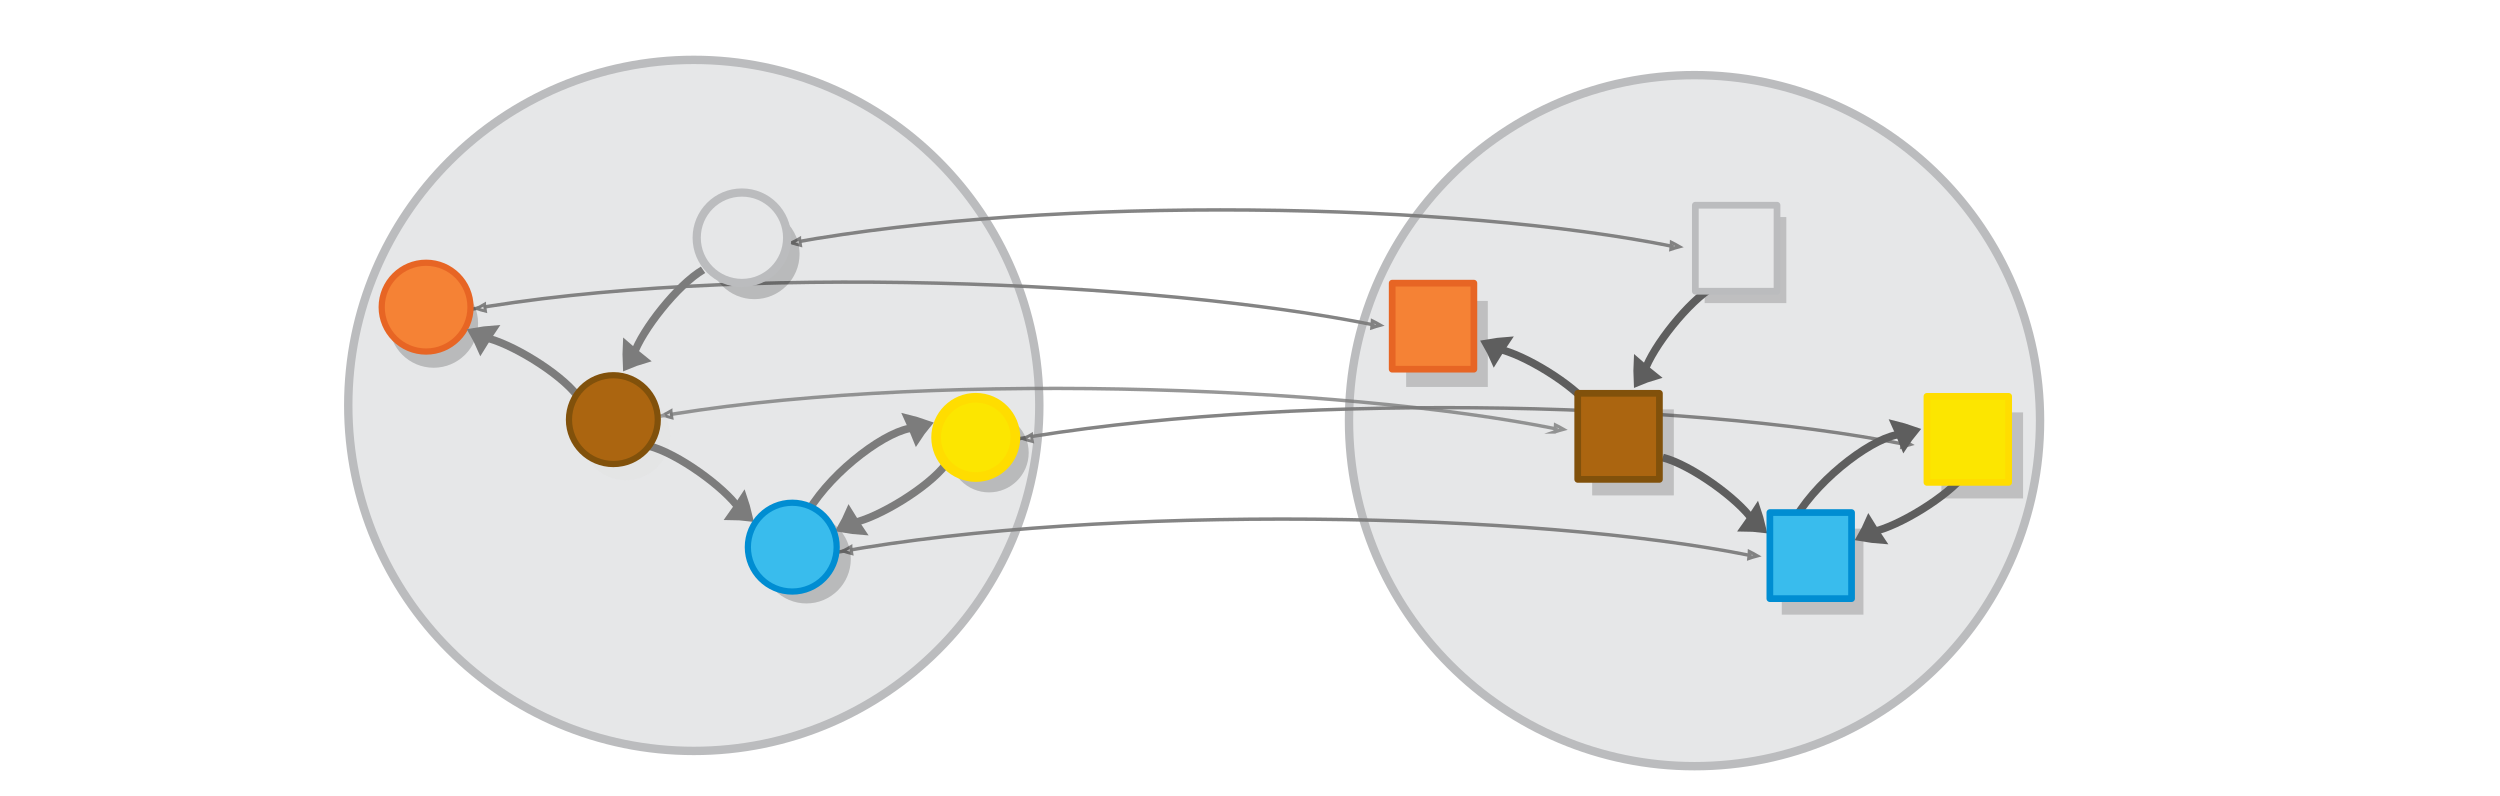
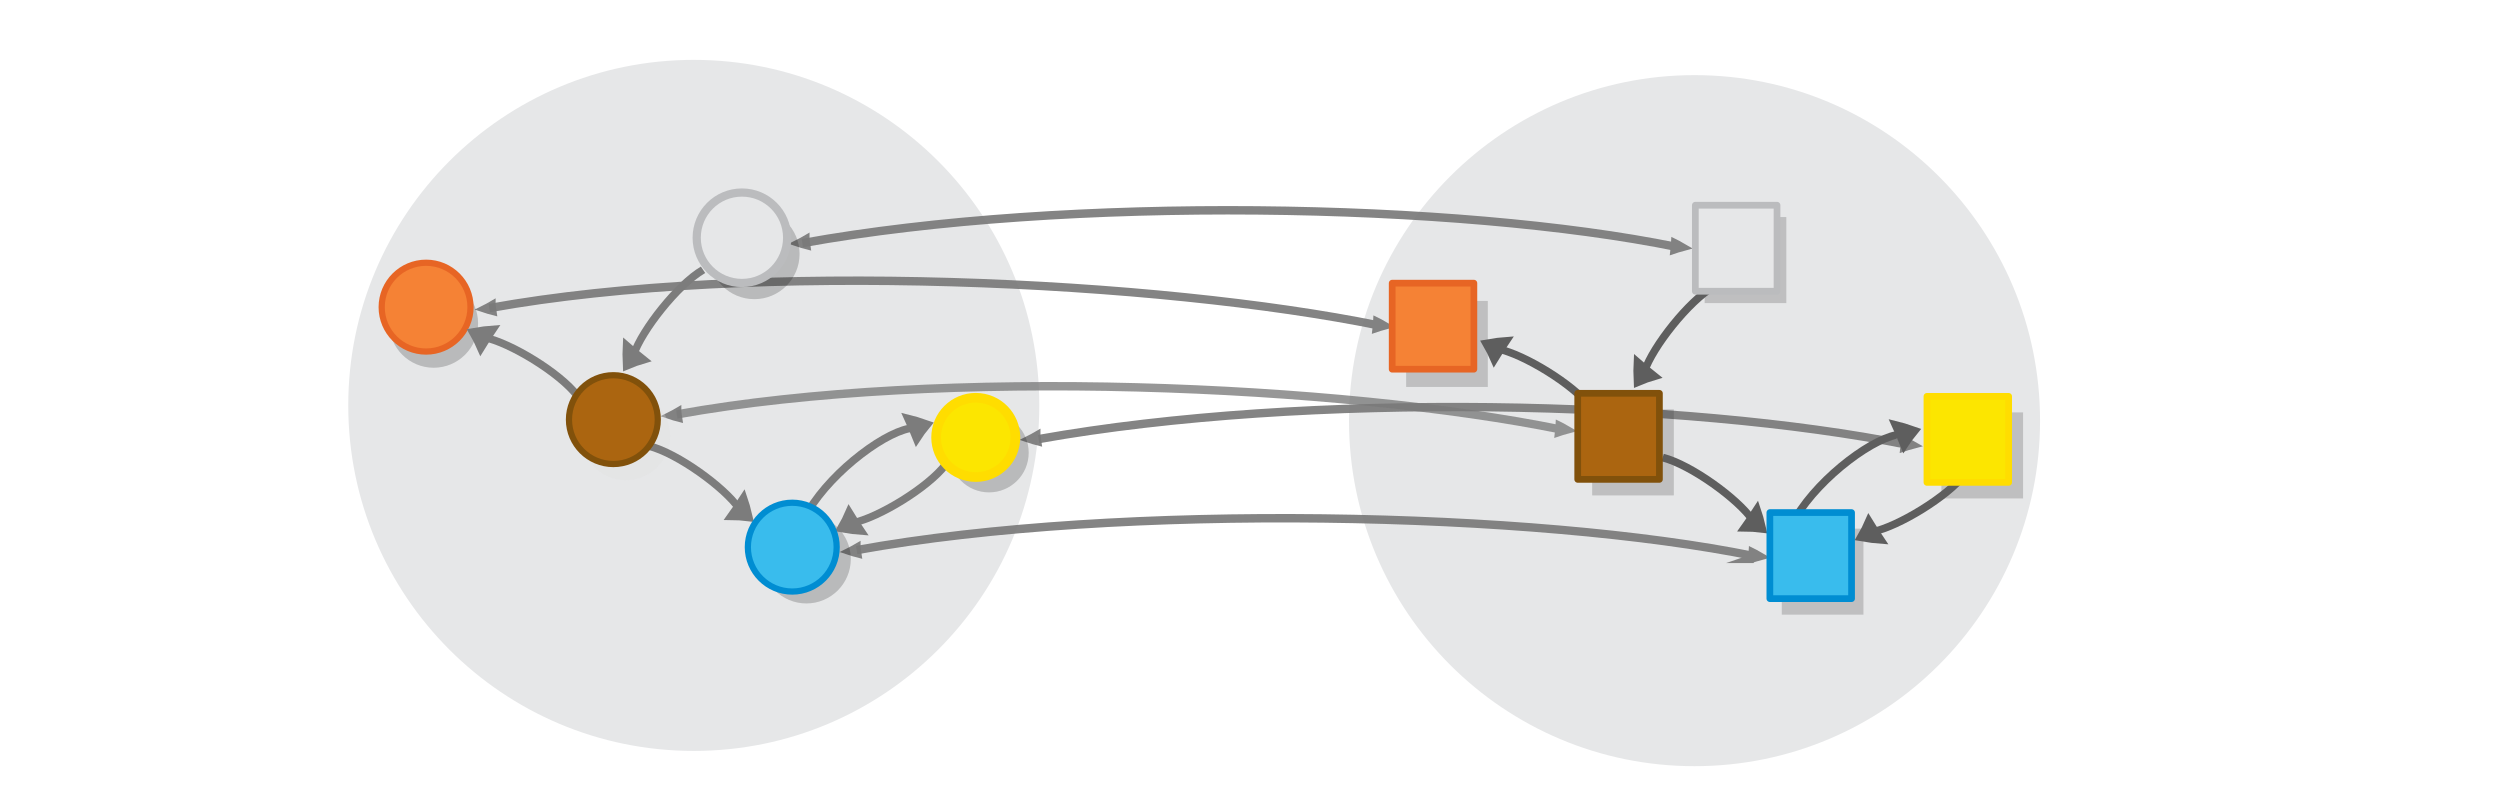
<svg xmlns="http://www.w3.org/2000/svg" viewBox="0 0 595.3 189.5" version="1.1" id="svg15613">
  <defs id="defs15617" />
  <g id="g42748" transform="matrix(1.166786,0,0,1.166786,-128.9639,-40.07098)" />
-   <circle style="fill:#e6e7e8;stroke:#bbbcbe;stroke-width:2;stroke-miterlimit:10;stroke-dasharray:none;stroke-opacity:1" id="circle15601-9-4-4" r="82.277" cy="96.533" cx="165.204" />
+   <circle style="fill:#e6e7e8;stroke:none;stroke-width:2;stroke-miterlimit:10;stroke-dasharray:none;stroke-opacity:1" id="circle15601-9-4-4" r="82.277" cy="96.533" cx="165.204" />
  <g id="g42748-8" transform="matrix(1.166786,0,0,1.166786,146.5189,-36.43775)" />
-   <circle style="fill:#e6e7e8;stroke:#bbbcbe;stroke-width:2;stroke-miterlimit:10;stroke-dasharray:none;stroke-opacity:1" id="circle15601-9-4-4-1" r="82.277" cy="100.166" cx="403.5" />
-   <g id="g24413" style="stroke-width:0.7;stroke-miterlimit:10;stroke-dasharray:none;stroke:#797979;stroke-opacity:1">
-     <g style="display:inline;opacity:0.919;fill:#dddddd;stroke:#797979;stroke-width:3.887;stroke-miterlimit:10;stroke-dasharray:none;stroke-opacity:1" id="g1482-7-0-1-0-3-9" transform="matrix(0.1524171,8.9640524e-4,0.00951498,0.2128515,350.1593,12.31869)">
-       <path style="stroke:#797979;stroke-width:3.887;stroke-miterlimit:10;stroke-dasharray:none;stroke-opacity:1" id="path1478-7-9-0-19-0-7" d="m 298.847,219.752 c 4.5,-1.111 9.2,-2.108 14.027,-3.049 -4.045,-1.706 -8.315,-3.342 -12.812,-4.909 -0.408,2.779 -0.491,4.959 -1.214,7.958 z" />
-       <path style="fill:none;stroke:#797979;stroke-width:3.887;stroke-miterlimit:10;stroke-dasharray:none;paint-order:markers fill stroke;stroke-opacity:1" id="path1480-1-3-1-5-7-5" d="M -1074.439,218.269 C -655.761,162.833 -34.288,168.429 303.994,216.713" />
+   <circle style="fill:#e6e7e8;stroke:none;stroke-width:2;stroke-miterlimit:10;stroke-dasharray:none;stroke-opacity:1" id="circle15601-9-4-4-1" r="82.277" cy="100.166" cx="403.5" />
+   <g id="g24413" style="stroke:#797979;stroke-width:1.7;stroke-miterlimit:10;stroke-dasharray:none;stroke-opacity:1" transform="matrix(0.9961665,0,0,1,2.235705,0.08750086)">
+     <g style="display:inline;opacity:0.919;fill:#dddddd;stroke:#797979;stroke-width:9.44;stroke-miterlimit:10;stroke-dasharray:none;stroke-opacity:1" id="g1482-7-0-1-0-3-9" transform="matrix(0.1524171,8.9640524e-4,0.00951498,0.2128515,350.1593,12.31869)">
+       <path style="stroke:#797979;stroke-width:9.44;stroke-miterlimit:10;stroke-dasharray:none;stroke-opacity:1" id="path1478-7-9-0-19-0-7" d="m 298.847,219.752 c 4.5,-1.111 9.2,-2.108 14.027,-3.049 -4.045,-1.706 -8.315,-3.342 -12.812,-4.909 -0.408,2.779 -0.491,4.959 -1.214,7.958 z" />
+       <path style="fill:none;stroke:#797979;stroke-width:9.44;stroke-miterlimit:10;stroke-dasharray:none;stroke-opacity:1;paint-order:markers fill stroke" id="path1480-1-3-1-5-7-5" d="M -1067.523,218.24 C -648.845,162.803 -34.288,168.429 303.994,216.713" />
    </g>
-     <g style="display:inline;opacity:0.919;fill:#dddddd;stroke:#797979;stroke-width:3.855;stroke-miterlimit:10;stroke-dasharray:none;stroke-opacity:1" id="g1482-7-0-1-0-3-9-48" transform="matrix(0.1549172,8.9640524e-4,0.00967106,0.2128515,404.3441,59.40354)">
-       <path style="stroke:#797979;stroke-width:3.855;stroke-miterlimit:10;stroke-dasharray:none;stroke-opacity:1" id="path1478-7-9-0-19-0-7-88" d="m 298.847,219.752 c 4.5,-1.111 9.2,-2.108 14.027,-3.049 -4.045,-1.706 -8.315,-3.342 -12.812,-4.909 -0.408,2.779 -0.491,4.959 -1.214,7.958 z" />
-       <path style="fill:none;stroke:#797979;stroke-width:3.855;stroke-miterlimit:10;stroke-dasharray:none;paint-order:markers fill stroke;stroke-opacity:1" id="path1480-1-3-1-5-7-5-9" d="M -1074.439,218.269 C -655.761,162.833 -34.288,168.429 303.994,216.713" />
+     <g style="display:inline;opacity:0.919;fill:#dddddd;stroke:#797979;stroke-width:9.363;stroke-miterlimit:10;stroke-dasharray:none;stroke-opacity:1" id="g1482-7-0-1-0-3-9-48" transform="matrix(0.1549172,8.9640524e-4,0.00967106,0.2128515,404.3441,59.40354)">
+       <path style="stroke:#797979;stroke-width:9.363;stroke-miterlimit:10;stroke-dasharray:none;stroke-opacity:1" id="path1478-7-9-0-19-0-7-88" d="m 298.847,219.752 c 4.5,-1.111 9.2,-2.108 14.027,-3.049 -4.045,-1.706 -8.315,-3.342 -12.812,-4.909 -0.408,2.779 -0.491,4.959 -1.214,7.958 z" />
+       <path style="fill:none;stroke:#797979;stroke-width:9.363;stroke-miterlimit:10;stroke-dasharray:none;stroke-opacity:1;paint-order:markers fill stroke" id="path1480-1-3-1-5-7-5-9" d="M -1035.545,216.095 C -616.867,160.658 -34.288,168.429 303.994,216.713" />
    </g>
-     <g style="display:inline;opacity:0.919;fill:#dddddd;stroke:#797979;stroke-width:3.887;stroke-miterlimit:10;stroke-dasharray:none;stroke-opacity:1" id="g1482-7-0-1-0-3-9-7" transform="matrix(0.1524171,8.9640524e-4,0.00951498,0.2128515,368.7076,85.93573)">
-       <path style="stroke:#797979;stroke-width:3.887;stroke-miterlimit:10;stroke-dasharray:none;stroke-opacity:1" id="path1478-7-9-0-19-0-7-7" d="m 298.847,219.752 c 4.5,-1.111 9.2,-2.108 14.027,-3.049 -4.045,-1.706 -8.315,-3.342 -12.812,-4.909 -0.408,2.779 -0.491,4.959 -1.214,7.958 z" />
-       <path style="fill:none;stroke:#797979;stroke-width:3.887;stroke-miterlimit:10;stroke-dasharray:none;paint-order:markers fill stroke;stroke-opacity:1" id="path1480-1-3-1-5-7-5-64" d="M -1122.126,218.47 C -703.448,163.033 -34.288,168.429 303.994,216.713" />
+     <g style="display:inline;opacity:0.919;fill:#dddddd;stroke:#797979;stroke-width:9.44;stroke-miterlimit:10;stroke-dasharray:none;stroke-opacity:1" id="g1482-7-0-1-0-3-9-7" transform="matrix(0.1524171,8.9640524e-4,0.00951498,0.2128515,368.7076,85.93573)">
+       <path style="stroke:#797979;stroke-width:9.44;stroke-miterlimit:10;stroke-dasharray:none;stroke-opacity:1" id="path1478-7-9-0-19-0-7-7" d="m 298.847,219.752 c 4.5,-1.111 9.2,-2.108 14.027,-3.049 -4.045,-1.706 -8.315,-3.342 -12.812,-4.909 -0.408,2.779 -0.491,4.959 -1.214,7.958 z" />
+       <path style="fill:none;stroke:#797979;stroke-width:9.44;stroke-miterlimit:10;stroke-dasharray:none;stroke-opacity:1;paint-order:markers fill stroke" id="path1480-1-3-1-5-7-5-64" d="M -1103.816,215.917 C -685.138,160.481 -34.288,168.429 303.994,216.713" />
    </g>
-     <g style="display:inline;opacity:0.77;fill:#dddddd;stroke:#797979;stroke-width:3.887;stroke-miterlimit:10;stroke-dasharray:none;stroke-opacity:1" id="g1482-7-0-1-0-3-9-30" transform="matrix(0.1524171,8.9640524e-4,0.00951498,0.2128515,322.5445,55.80146)">
-       <path style="stroke:#797979;stroke-width:3.887;stroke-miterlimit:10;stroke-dasharray:none;stroke-opacity:1" id="path1478-7-9-0-19-0-7-30" d="m 298.847,219.752 c 4.5,-1.111 9.2,-2.108 14.027,-3.049 -4.045,-1.706 -8.315,-3.342 -12.812,-4.909 -0.408,2.779 -0.491,4.959 -1.214,7.958 z" />
-       <path style="fill:none;stroke:#797979;stroke-width:3.887;stroke-miterlimit:10;stroke-dasharray:none;paint-order:markers fill stroke;stroke-opacity:1" id="path1480-1-3-1-5-7-5-92" d="M -1116.015,210.412 C -697.337,154.975 -34.288,168.429 303.994,216.713" />
+     <g style="display:inline;opacity:0.77;fill:#dddddd;stroke:#797979;stroke-width:9.44;stroke-miterlimit:10;stroke-dasharray:none;stroke-opacity:1" id="g1482-7-0-1-0-3-9-30" transform="matrix(0.1524171,8.9640524e-4,0.00951498,0.2128515,322.5445,55.80146)">
+       <path style="stroke:#797979;stroke-width:9.44;stroke-miterlimit:10;stroke-dasharray:none;stroke-opacity:1" id="path1478-7-9-0-19-0-7-30" d="m 298.847,219.752 c 4.5,-1.111 9.2,-2.108 14.027,-3.049 -4.045,-1.706 -8.315,-3.342 -12.812,-4.909 -0.408,2.779 -0.491,4.959 -1.214,7.958 z" />
+       <path style="fill:none;stroke:#797979;stroke-width:9.44;stroke-miterlimit:10;stroke-dasharray:none;stroke-opacity:1;paint-order:markers fill stroke" id="path1480-1-3-1-5-7-5-92" d="M -1082.438,205.628 C -663.76,150.192 -34.288,168.429 303.994,216.713" />
    </g>
-     <g style="display:inline;opacity:0.919;fill:#dddddd;stroke:#797979;stroke-width:3.887;stroke-miterlimit:10;stroke-dasharray:none;stroke-opacity:1" id="g1482-7-0-1-0-3-9-5" transform="matrix(0.1524171,8.9640524e-4,0.00951498,0.2128515,278.946,31.01015)">
-       <path style="stroke:#797979;stroke-width:3.887;stroke-miterlimit:10;stroke-dasharray:none;stroke-opacity:1" id="path1478-7-9-0-19-0-7-4" d="m 298.847,219.752 c 4.5,-1.111 9.2,-2.108 14.027,-3.049 -4.045,-1.706 -8.315,-3.342 -12.812,-4.909 -0.408,2.779 -0.491,4.959 -1.214,7.958 z" />
-       <path style="fill:none;stroke:#797979;stroke-width:3.887;stroke-miterlimit:10;stroke-dasharray:none;paint-order:markers fill stroke;stroke-opacity:1" id="path1480-1-3-1-5-7-5-05" d="M -1118.569,206.406 C -699.891,150.97 -34.288,168.429 303.994,216.713" />
+     <g style="display:inline;opacity:0.919;fill:#dddddd;stroke:#797979;stroke-width:9.44;stroke-miterlimit:10;stroke-dasharray:none;stroke-opacity:1" id="g1482-7-0-1-0-3-9-5" transform="matrix(0.1524171,8.9640524e-4,0.00951498,0.2128515,278.946,31.01015)">
+       <path style="stroke:#797979;stroke-width:9.44;stroke-miterlimit:10;stroke-dasharray:none;stroke-opacity:1" id="path1478-7-9-0-19-0-7-4" d="m 298.847,219.752 c 4.5,-1.111 9.2,-2.108 14.027,-3.049 -4.045,-1.706 -8.315,-3.342 -12.812,-4.909 -0.408,2.779 -0.491,4.959 -1.214,7.958 z" />
+       <path style="fill:none;stroke:#797979;stroke-width:9.44;stroke-miterlimit:10;stroke-dasharray:none;stroke-opacity:1;paint-order:markers fill stroke" id="path1480-1-3-1-5-7-5-05" d="M -1090.277,203.192 C -671.599,147.756 -34.288,168.429 303.994,216.713" />
    </g>
-     <path style="display:inline;opacity:0.919;fill:#dddddd;stroke:#797979;stroke-width:0.7;stroke-miterlimit:10;stroke-dasharray:none;stroke-opacity:1" id="path1478-7-9-0-19-0-7-5" d="m 190.413,56.77 c -0.615,0.363 -1.266,0.708 -1.939,1.045 0.693,0.233 1.417,0.445 2.17,0.636 -0.083,-0.586 -0.184,-1.039 -0.231,-1.68 z" />
-     <path style="display:inline;opacity:0.919;fill:#dddddd;stroke:#797979;stroke-width:0.7;stroke-miterlimit:10;stroke-dasharray:none;stroke-opacity:1" id="path1478-7-9-0-19-0-7-5-4" d="m 115.379,72.43 c -0.615,0.363 -1.266,0.708 -1.939,1.045 0.693,0.233 1.417,0.445 2.17,0.636 -0.083,-0.586 -0.184,-1.039 -0.231,-1.68 z" />
-     <path style="display:inline;opacity:0.919;fill:#dddddd;stroke:#797979;stroke-width:0.7;stroke-miterlimit:10;stroke-dasharray:none;stroke-opacity:1" id="path1478-7-9-0-19-0-7-5-8" d="m 159.775,97.826 c -0.615,0.363 -1.266,0.708 -1.939,1.045 0.693,0.233 1.417,0.445 2.17,0.636 -0.083,-0.586 -0.184,-1.039 -0.231,-1.68 z" />
-     <path style="display:inline;opacity:0.919;fill:#dddddd;stroke:#797979;stroke-width:0.7;stroke-miterlimit:10;stroke-dasharray:none;stroke-opacity:1" id="path1478-7-9-0-19-0-7-5-1" d="m 202.619,130.164 c -0.615,0.363 -1.266,0.708 -1.939,1.045 0.693,0.233 1.417,0.445 2.17,0.636 -0.083,-0.586 -0.184,-1.039 -0.231,-1.68 z" />
-     <path style="display:inline;opacity:0.919;fill:#dddddd;stroke:#797979;stroke-width:0.7;stroke-miterlimit:10;stroke-dasharray:none;stroke-opacity:1" id="path1478-7-9-0-19-0-7-5-4-9" d="m 245.615,103.459 c -0.615,0.363 -1.266,0.708 -1.939,1.045 0.693,0.233 1.417,0.445 2.17,0.636 -0.083,-0.586 -0.184,-1.039 -0.231,-1.68 z" />
+     <path style="display:inline;opacity:0.919;fill:#dddddd;stroke:#797979;stroke-width:1.7;stroke-miterlimit:10;stroke-dasharray:none;stroke-opacity:1" id="path1478-7-9-0-19-0-7-5" d="m 190.413,56.77 c -0.615,0.363 -1.266,0.708 -1.939,1.045 0.693,0.233 1.417,0.445 2.17,0.636 -0.083,-0.586 -0.184,-1.039 -0.231,-1.68 z" />
+     <path style="display:inline;opacity:0.919;fill:#dddddd;stroke:#797979;stroke-width:1.7;stroke-miterlimit:10;stroke-dasharray:none;stroke-opacity:1" id="path1478-7-9-0-19-0-7-5-4" d="m 115.379,72.43 c -0.615,0.363 -1.266,0.708 -1.939,1.045 0.693,0.233 1.417,0.445 2.17,0.636 -0.083,-0.586 -0.184,-1.039 -0.231,-1.68 z" />
+     <path style="display:inline;opacity:0.919;fill:#dddddd;stroke:#797979;stroke-width:1.7;stroke-miterlimit:10;stroke-dasharray:none;stroke-opacity:1" id="path1478-7-9-0-19-0-7-5-8" d="m 159.775,97.826 c -0.615,0.363 -1.266,0.708 -1.939,1.045 0.693,0.233 1.417,0.445 2.17,0.636 -0.083,-0.586 -0.184,-1.039 -0.231,-1.68 z" />
+     <path style="display:inline;opacity:0.919;fill:#dddddd;stroke:#797979;stroke-width:1.7;stroke-miterlimit:10;stroke-dasharray:none;stroke-opacity:1" id="path1478-7-9-0-19-0-7-5-1" d="m 202.619,130.164 c -0.615,0.363 -1.266,0.708 -1.939,1.045 0.693,0.233 1.417,0.445 2.17,0.636 -0.083,-0.586 -0.184,-1.039 -0.231,-1.68 z" />
+     <path style="display:inline;opacity:0.919;fill:#dddddd;stroke:#797979;stroke-width:1.7;stroke-miterlimit:10;stroke-dasharray:none;stroke-opacity:1" id="path1478-7-9-0-19-0-7-5-4-9" d="m 245.615,103.459 c -0.615,0.363 -1.266,0.708 -1.939,1.045 0.693,0.233 1.417,0.445 2.17,0.636 -0.083,-0.586 -0.184,-1.039 -0.231,-1.68 z" />
  </g>
  <g id="g10229-2" transform="matrix(0.5767326,0,0,0.5767326,256.3465,41.75014)">
    <rect style="opacity:0.23;fill:#3a3a3a;fill-opacity:1;stroke:#cccccc;stroke-width:0;stroke-linecap:round;stroke-linejoin:round;stroke-miterlimit:10;stroke-dasharray:none;stroke-dashoffset:0;stroke-opacity:1" id="rect24164-1-7" width="33.725" height="35.524" x="212.889" y="96.631" />
    <rect style="opacity:0.23;fill:#3a3a3a;fill-opacity:1;stroke:#cccccc;stroke-width:0;stroke-linecap:round;stroke-linejoin:round;stroke-miterlimit:10;stroke-dasharray:none;stroke-dashoffset:0;stroke-opacity:1" id="rect24164-1-7-5" width="33.725" height="35.524" x="259.326" y="17.222" />
    <rect style="opacity:0.23;fill:#3a3a3a;fill-opacity:1;stroke:#cccccc;stroke-width:0;stroke-linecap:round;stroke-linejoin:round;stroke-miterlimit:10;stroke-dasharray:none;stroke-dashoffset:0;stroke-opacity:1" id="rect24164-1" width="33.725" height="35.524" x="136.087" y="51.856" />
    <rect style="opacity:1;fill:#f58235;fill-opacity:1;stroke:#e76524;stroke-width:2.778;stroke-linecap:round;stroke-linejoin:round;stroke-miterlimit:10;stroke-dasharray:none;stroke-dashoffset:0;stroke-opacity:1" id="rect24164" width="33.725" height="35.524" x="130.322" y="44.52" />
    <g transform="matrix(-0.2160546,-0.152201,-0.2277481,0.2908807,290.7069,52.44976)" id="g1482-7-0-1-0-3-5-7-8" style="display:inline;fill:#dddddd;stroke:#5e5e5e;stroke-width:6.389;stroke-miterlimit:10;stroke-opacity:1">
      <path d="m 315.1,101.79 c 10.682,-4.135 21.77,-7.738 33.127,-11.074 -8.518,-8.139 -17.577,-16.01 -27.178,-23.616 -2.04,12.119 -3.103,21.663 -5.949,34.69 z" transform="matrix(0.4768,-0.02932,0.03214,0.42867,147.58,197.367)" id="path1478-7-9-0-19-0-0-2-5" style="stroke:#5e5e5e;stroke-width:35.526;stroke-opacity:1" />
      <path transform="matrix(0.89574,0,0,0.81736,18.384,154.236)" d="M 127.386,78.378 C 176.957,66.302 277.685,72.076 317.498,86.173" id="path1480-1-3-1-5-7-4-7-61" style="fill:none;fill-opacity:1;stroke:#5e5e5e;stroke-width:10.649;stroke-opacity:1;paint-order:markers fill stroke" />
    </g>
    <rect style="opacity:0.23;fill:#3a3a3a;fill-opacity:1;stroke:#cccccc;stroke-width:0;stroke-linecap:round;stroke-linejoin:round;stroke-miterlimit:10;stroke-dasharray:none;stroke-dashoffset:0;stroke-opacity:1" id="rect24164-1-7-4-8" width="33.725" height="35.524" x="291.173" y="145.871" />
    <rect style="opacity:0.23;fill:#3a3a3a;fill-opacity:1;stroke:#cccccc;stroke-width:0;stroke-linecap:round;stroke-linejoin:round;stroke-miterlimit:10;stroke-dasharray:none;stroke-dashoffset:0;stroke-opacity:1" id="rect24164-1-7-4" width="33.725" height="35.524" x="357.077" y="97.88" />
    <g transform="matrix(-0.2160546,0.152201,-0.2277481,-0.2908807,445.3539,166.4118)" id="g1482-7-0-1-0-3-5-7-2-1-4" style="display:inline;fill:#dddddd;stroke:#5e5e5e;stroke-width:6.389;stroke-miterlimit:10;stroke-opacity:1">
      <path d="m 315.1,101.79 c 10.682,-4.135 21.77,-7.738 33.127,-11.074 -8.518,-8.139 -17.577,-16.01 -27.178,-23.616 -2.04,12.119 -3.103,21.663 -5.949,34.69 z" transform="matrix(0.4768,-0.02932,0.03214,0.42867,147.58,197.367)" id="path1478-7-9-0-19-0-0-2-2-0-4" style="stroke:#5e5e5e;stroke-width:35.526;stroke-opacity:1" />
      <path transform="matrix(0.89574,0,0,0.81736,18.384,154.236)" d="M 127.386,78.378 C 176.957,66.302 277.685,72.076 317.498,86.173" id="path1480-1-3-1-5-7-4-7-6-6-4" style="fill:none;stroke:#5e5e5e;stroke-width:10.649;paint-order:markers fill stroke;stroke-opacity:1" />
    </g>
    <g transform="matrix(-0.1778276,0.1955046,0.2603809,0.2620735,229.8858,-37.28404)" id="g1482-7-0-1-0-3-1-6" style="display:inline;fill:#dddddd;stroke:#5e5e5e;stroke-width:6.389;stroke-miterlimit:10;stroke-opacity:1">
      <path d="m 315.1,101.79 c 10.682,-4.135 21.77,-7.738 33.127,-11.074 -8.518,-8.139 -17.577,-16.01 -27.178,-23.616 -2.04,12.119 -3.103,21.663 -5.949,34.69 z" transform="matrix(0.4768,-0.02932,0.03214,0.42867,147.58,197.367)" id="path1478-7-9-0-19-0-5-3" style="stroke:#5e5e5e;stroke-width:35.526;stroke-opacity:1" />
      <path transform="matrix(0.89574,0,0,0.81736,18.384,154.236)" d="M 127.386,78.378 C 176.957,66.302 277.685,72.076 317.498,86.173" id="path1480-1-3-1-5-7-9-1" style="fill:none;stroke:#5e5e5e;stroke-width:10.649;paint-order:markers fill stroke;stroke-opacity:1" />
    </g>
    <g transform="matrix(0.2383419,-0.1141834,0.1762464,0.3246813,229.0083,68.52369)" id="g1482-7-0-1-0-3-5-7-2-4-7" style="display:inline;fill:#dddddd;stroke:#5e5e5e;stroke-width:6.389;stroke-miterlimit:10;stroke-opacity:1">
      <path d="m 315.1,101.79 c 10.682,-4.135 21.77,-7.738 33.127,-11.074 -8.518,-8.139 -17.577,-16.01 -27.178,-23.616 -2.04,12.119 -3.103,21.663 -5.949,34.69 z" transform="matrix(0.4768,-0.02932,0.03214,0.42867,147.58,197.367)" id="path1478-7-9-0-19-0-0-2-2-9-5" style="stroke:#5e5e5e;stroke-width:35.526;stroke-opacity:1" />
      <path transform="matrix(0.89574,0,0,0.81736,18.384,154.236)" d="M 85.256,126.089 C 157.92,89.606 277.685,72.076 317.498,86.173" id="path1480-1-3-1-5-7-4-7-6-0-9" style="fill:none;stroke:#5e5e5e;stroke-width:10.649;paint-order:markers fill stroke;stroke-opacity:1" />
    </g>
    <g transform="matrix(0.2245571,0.1393515,-0.1786851,0.3233456,251.2325,27.46125)" id="g1482-7-0-1-0-3-5-5" style="display:inline;fill:#dddddd;stroke:#5e5e5e;stroke-width:6.389;stroke-miterlimit:10;stroke-opacity:1">
      <path d="m 315.1,101.79 c 10.682,-4.135 21.77,-7.738 33.127,-11.074 -8.518,-8.139 -17.577,-16.01 -27.178,-23.616 -2.04,12.119 -3.103,21.663 -5.949,34.69 z" transform="matrix(0.4768,-0.02932,0.03214,0.42867,147.58,197.367)" id="path1478-7-9-0-19-0-0-9" style="stroke:#5e5e5e;stroke-width:35.526;stroke-opacity:1" />
      <path transform="matrix(0.89574,0,0,0.81736,18.384,154.236)" d="M 127.386,78.378 C 176.957,66.302 277.685,72.076 317.498,86.173" id="path1480-1-3-1-5-7-4-8" style="fill:none;stroke:#5e5e5e;stroke-width:10.649;paint-order:markers fill stroke;stroke-opacity:1" />
    </g>
    <rect style="opacity:1;fill:#ab6510;fill-opacity:1;stroke:#81510b;stroke-width:2.777;stroke-linecap:round;stroke-linejoin:round;stroke-miterlimit:10;stroke-dasharray:none;stroke-dashoffset:0;stroke-opacity:1" id="rect24164-8" width="33.725" height="35.524" x="206.928" y="90.005" />
    <rect style="opacity:1;fill:#e6e7e8;fill-opacity:1;stroke:#bbbcbe;stroke-width:2.777;stroke-linecap:round;stroke-linejoin:round;stroke-miterlimit:10;stroke-dasharray:none;stroke-dashoffset:0;stroke-opacity:1" id="rect24164-8-7" width="33.725" height="35.524" x="255.488" y="12.336" />
    <rect style="opacity:1;fill:#fce600;fill-opacity:1;stroke:#ffdd00;stroke-width:2.777;stroke-linecap:round;stroke-linejoin:round;stroke-miterlimit:10;stroke-dasharray:none;stroke-dashoffset:0;stroke-opacity:1" id="rect24164-8-1" width="33.725" height="35.524" x="351.116" y="91.255" />
    <rect style="opacity:1;fill:#39bced;fill-opacity:1;stroke:#008dd2;stroke-width:2.777;stroke-linecap:round;stroke-linejoin:round;stroke-miterlimit:10;stroke-dasharray:none;stroke-dashoffset:0;stroke-opacity:1" id="rect24164-8-1-5" width="33.725" height="35.524" x="286.26" y="139.245" />
  </g>
  <g id="g10229" transform="matrix(0.5767326,0,0,0.5767326,15.02822,39.02364)">
    <circle style="fill:#030303;fill-opacity:1;stroke:none;stroke-width:2.57;stroke-miterlimit:10;opacity:0.203" id="circle15603-3-6" r="18.334" cy="65.832" cx="152.996" />
    <circle style="fill:#030303;fill-opacity:1;stroke:none;stroke-width:3.394;stroke-miterlimit:10;stroke-dasharray:none;stroke-opacity:1;opacity:0.203" id="circle15601-9-4-6" r="18.672" cy="37.181" cx="285.394" />
    <circle style="fill:#030303;fill-opacity:1;stroke:none;stroke-width:2.57;stroke-miterlimit:10;opacity:0.203" id="circle15605-4-4" r="18.334" cy="163.151" cx="306.882" />
    <circle transform="rotate(-84.23278)" style="fill:#030303;fill-opacity:1;stroke:none;stroke-width:3.993;stroke-miterlimit:10;opacity:0.203" id="circle3379-9" r="16.369" cy="392.346" cx="-80.242" />
    <circle style="fill:#f58235;stroke:#e76524;stroke-width:2.57;stroke-miterlimit:10" id="circle15603-3" r="18.334" cy="59.151" cx="149.869" />
    <circle style="fill:#e6e7e8;stroke:#bbbcbe;stroke-width:3.394;stroke-miterlimit:10;stroke-dasharray:none;stroke-opacity:1" id="circle15601-9-4" r="18.672" cy="30.5" cx="280.267" />
    <g transform="matrix(-0.2160546,-0.152201,-0.2277481,0.2908807,290.7069,52.44976)" id="g1482-7-0-1-0-3-5-7" style="display:inline;fill:#dddddd;stroke:#7c7c7c;stroke-width:6.389;stroke-miterlimit:10;stroke-opacity:1">
      <path d="m 315.1,101.79 c 10.682,-4.135 21.77,-7.738 33.127,-11.074 -8.518,-8.139 -17.577,-16.01 -27.178,-23.616 -2.04,12.119 -3.103,21.663 -5.949,34.69 z" transform="matrix(0.4768,-0.02932,0.03214,0.42867,147.58,197.367)" id="path1478-7-9-0-19-0-0-2" style="stroke:#7c7c7c;stroke-width:35.526;stroke-opacity:1" />
      <path transform="matrix(0.89574,0,0,0.81736,18.384,154.236)" d="M 127.386,78.378 C 176.957,66.302 277.685,72.076 317.498,86.173" id="path1480-1-3-1-5-7-4-7" style="fill:none;fill-opacity:1;stroke:#7c7c7c;stroke-width:10.649;stroke-opacity:1;paint-order:markers fill stroke" />
    </g>
    <circle style="fill:#dedede;fill-opacity:1;stroke:none;stroke-width:2.57;stroke-miterlimit:10;stroke-opacity:1;opacity:0.284" id="circle15605-2" r="18.334" cy="112.27" cx="232.318" />
    <g transform="matrix(0.2245571,0.1393515,-0.1786851,0.3233456,251.2325,27.46125)" id="g1482-7-0-1-0-3-5" style="display:inline;fill:#dddddd;stroke:#7c7c7c;stroke-width:6.389;stroke-miterlimit:10;stroke-opacity:1">
      <path d="m 315.1,101.79 c 10.682,-4.135 21.77,-7.738 33.127,-11.074 -8.518,-8.139 -17.577,-16.01 -27.178,-23.616 -2.04,12.119 -3.103,21.663 -5.949,34.69 z" transform="matrix(0.4768,-0.02932,0.03214,0.42867,147.58,197.367)" id="path1478-7-9-0-19-0-0" style="stroke:#7c7c7c;stroke-width:35.526;stroke-opacity:1" />
      <path transform="matrix(0.89574,0,0,0.81736,18.384,154.236)" d="M 127.386,78.378 C 176.957,66.302 277.685,72.076 317.498,86.173" id="path1480-1-3-1-5-7-4" style="fill:none;stroke:#7c7c7c;stroke-width:10.649;paint-order:markers fill stroke;stroke-opacity:1" />
    </g>
    <circle style="fill:#ab6510;fill-opacity:1;stroke:#81510b;stroke-width:2.57;stroke-miterlimit:10;stroke-opacity:1" id="circle15605" r="18.334" cy="105.588" cx="227.191" />
    <g transform="matrix(-0.2160546,0.152201,-0.2277481,-0.2908807,442.7336,167.4599)" id="g1482-7-0-1-0-3-5-7-2-1" style="display:inline;fill:#dddddd;stroke:#7c7c7c;stroke-width:6.389;stroke-miterlimit:10;stroke-opacity:1">
      <path d="m 315.1,101.79 c 10.682,-4.135 21.77,-7.738 33.127,-11.074 -8.518,-8.139 -17.577,-16.01 -27.178,-23.616 -2.04,12.119 -3.103,21.663 -5.949,34.69 z" transform="matrix(0.4768,-0.02932,0.03214,0.42867,147.58,197.367)" id="path1478-7-9-0-19-0-0-2-2-0" style="stroke:#7c7c7c;stroke-width:35.526;stroke-opacity:1" />
      <path transform="matrix(0.89574,0,0,0.81736,18.384,154.236)" d="M 127.386,78.378 C 176.957,66.302 277.685,72.076 317.498,86.173" id="path1480-1-3-1-5-7-4-7-6-6" style="fill:none;stroke:#7c7c7c;stroke-width:10.649;paint-order:markers fill stroke;stroke-opacity:1" />
    </g>
    <circle transform="rotate(-84.23278)" style="fill:#fce600;stroke:#ffdd00;stroke-width:3.993;stroke-miterlimit:10" id="circle3379" r="16.369" cy="386.257" cx="-74.496" />
    <g transform="matrix(-0.1778276,0.1955046,0.2603809,0.2620735,230.9339,-39.38028)" id="g1482-7-0-1-0-3-1" style="display:inline;fill:#dddddd;stroke:#7c7c7c;stroke-width:6.389;stroke-miterlimit:10;stroke-opacity:1">
      <path d="m 315.1,101.79 c 10.682,-4.135 21.77,-7.738 33.127,-11.074 -8.518,-8.139 -17.577,-16.01 -27.178,-23.616 -2.04,12.119 -3.103,21.663 -5.949,34.69 z" transform="matrix(0.4768,-0.02932,0.03214,0.42867,147.58,197.367)" id="path1478-7-9-0-19-0-5" style="stroke:#7c7c7c;stroke-width:35.526;stroke-opacity:1" />
      <path transform="matrix(0.89574,0,0,0.81736,18.384,154.236)" d="M 127.386,78.378 C 176.957,66.302 277.685,72.076 317.498,86.173" id="path1480-1-3-1-5-7-9" style="fill:none;stroke:#7c7c7c;stroke-width:10.649;paint-order:markers fill stroke;stroke-opacity:1" />
    </g>
    <g transform="matrix(0.2383419,-0.1141834,0.1762464,0.3246813,239.7515,70.61994)" id="g1482-7-0-1-0-3-5-7-2-4" style="display:inline;fill:#dddddd;stroke:#7c7c7c;stroke-width:6.389;stroke-miterlimit:10;stroke-opacity:1">
      <path d="m 315.1,101.79 c 10.682,-4.135 21.77,-7.738 33.127,-11.074 -8.518,-8.139 -17.577,-16.01 -27.178,-23.616 -2.04,12.119 -3.103,21.663 -5.949,34.69 z" transform="matrix(0.4768,-0.02932,0.03214,0.42867,147.58,197.367)" id="path1478-7-9-0-19-0-0-2-2-9" style="stroke:#7c7c7c;stroke-width:35.526;stroke-opacity:1" />
      <path transform="matrix(0.89574,0,0,0.81736,18.384,154.236)" d="M 85.256,126.089 C 157.92,89.606 277.685,72.076 317.498,86.173" id="path1480-1-3-1-5-7-4-7-6-0" style="fill:none;stroke:#7c7c7c;stroke-width:10.649;paint-order:markers fill stroke;stroke-opacity:1" />
    </g>
    <circle style="fill:#39bced;stroke:#008dd2;stroke-width:2.57;stroke-miterlimit:10" id="circle15605-4" r="18.334" cy="158.238" cx="301.049" />
  </g>
</svg>
